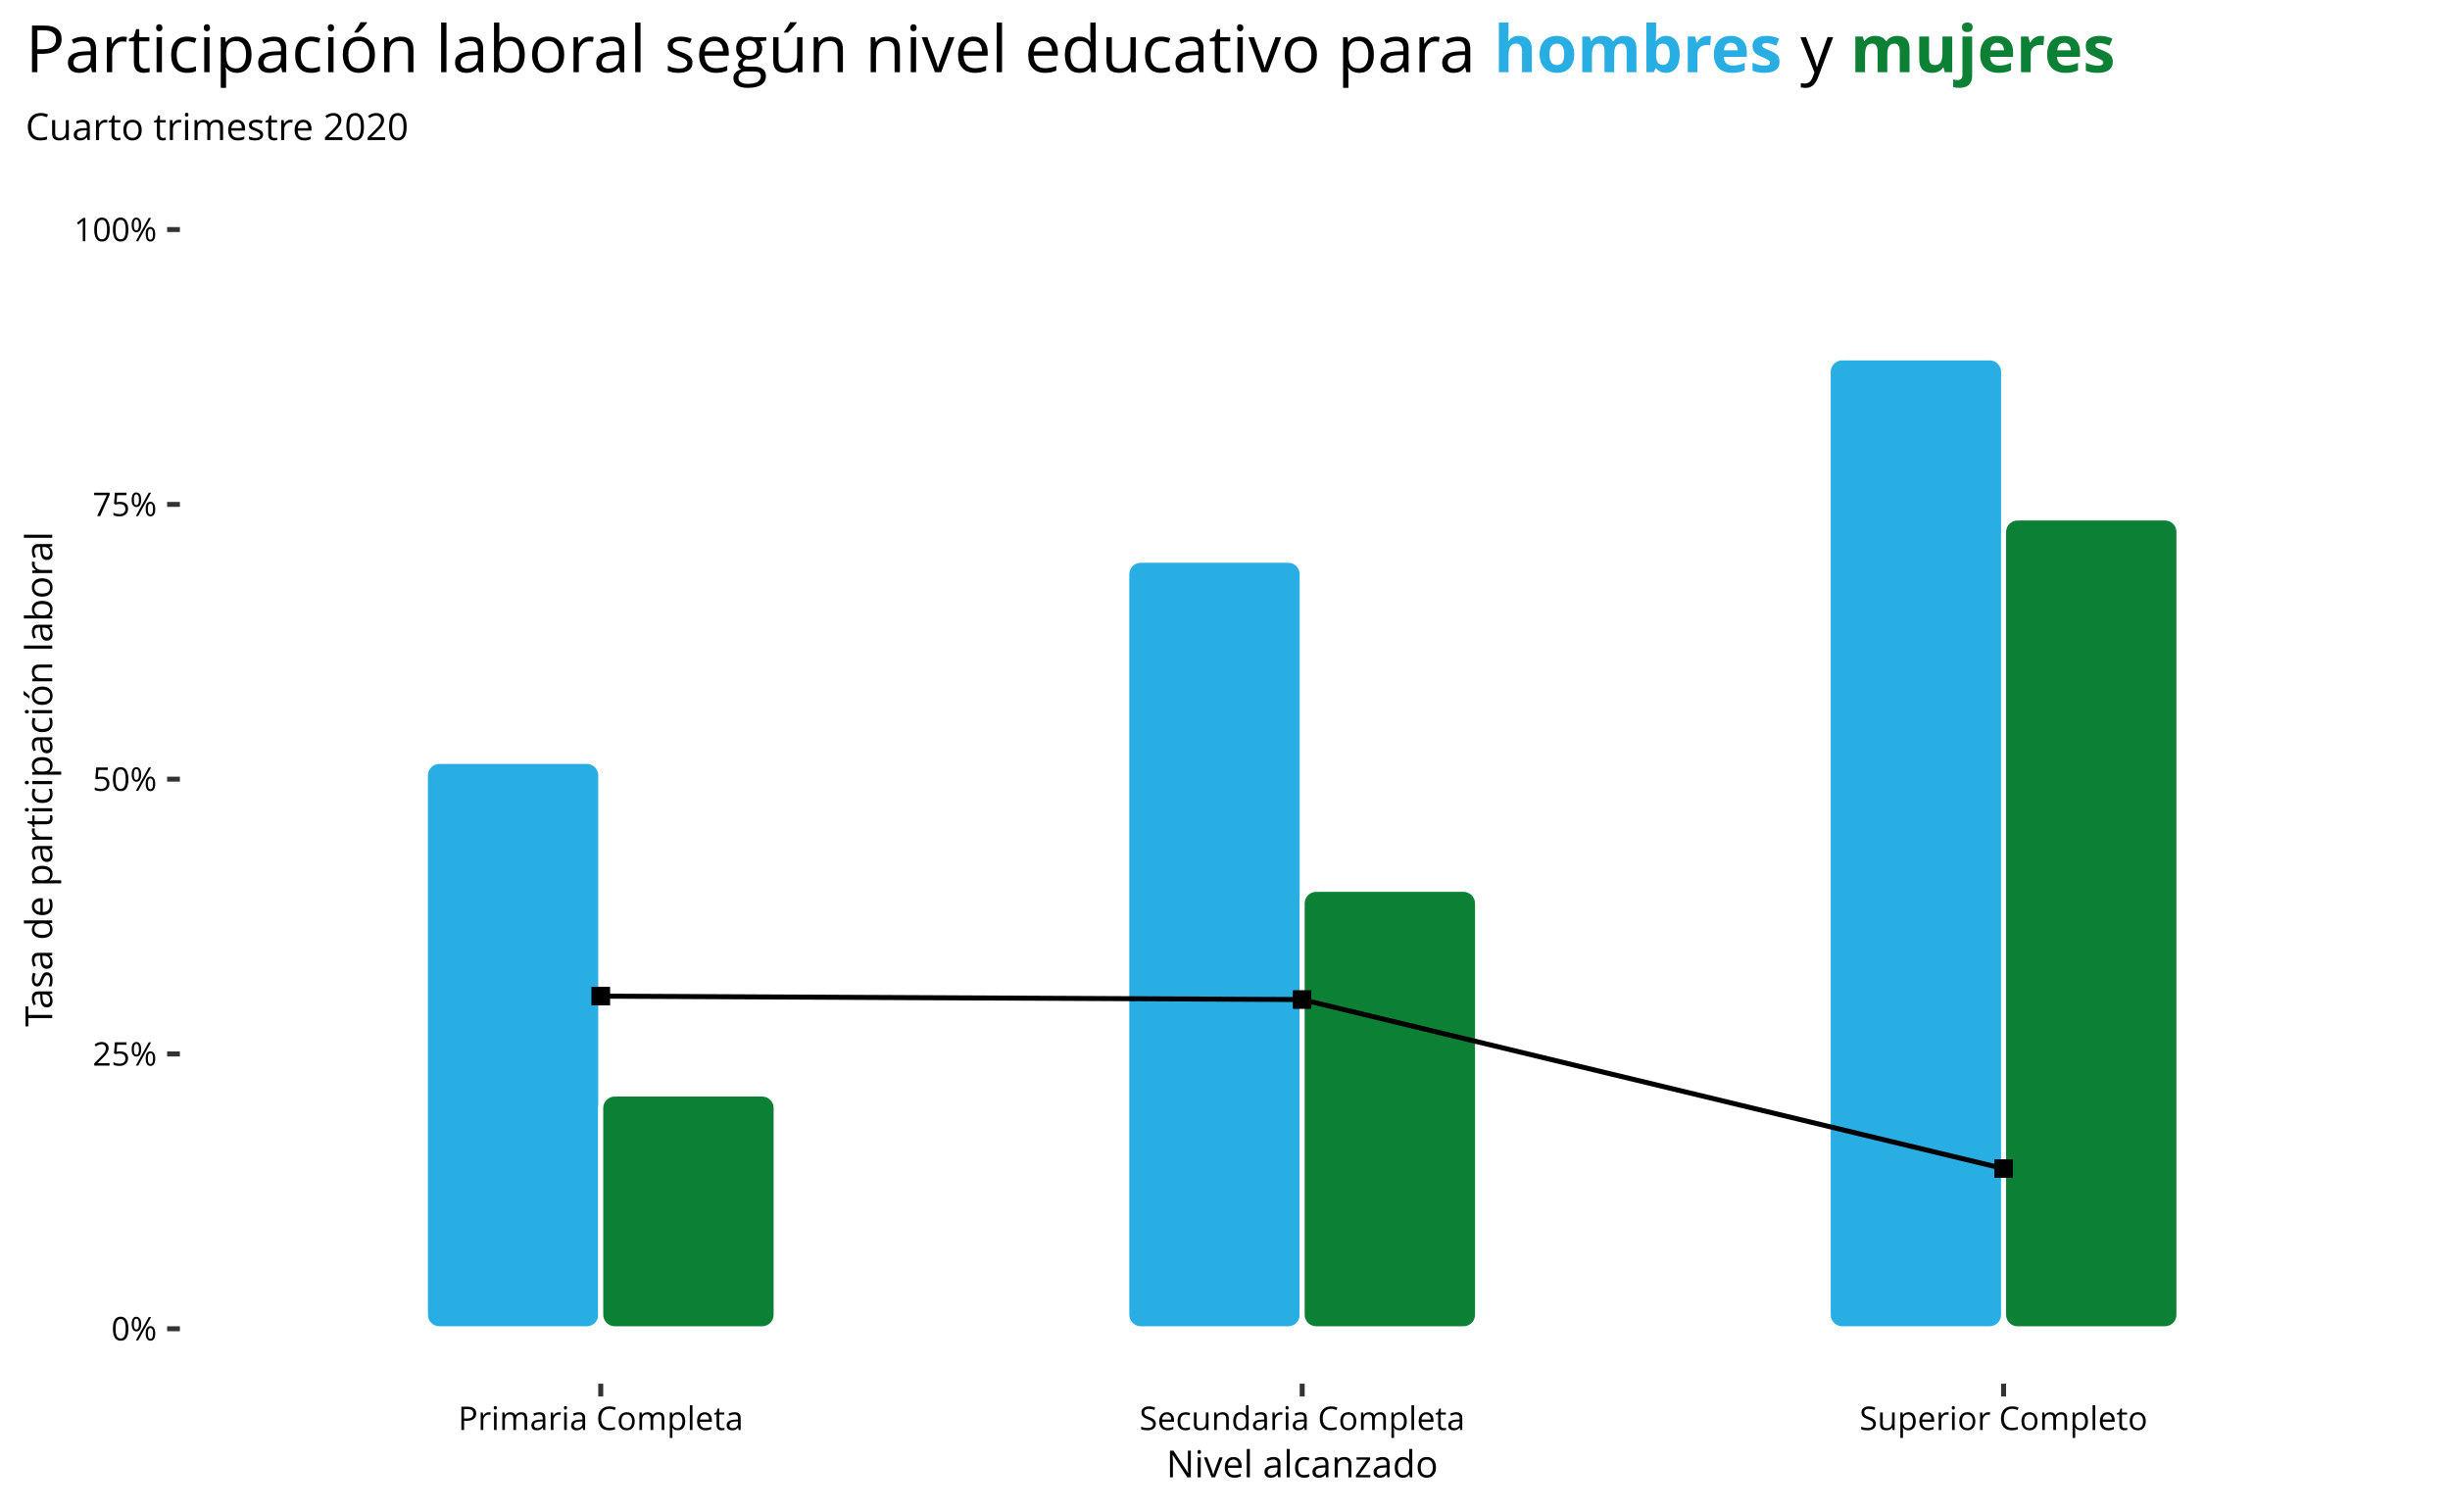
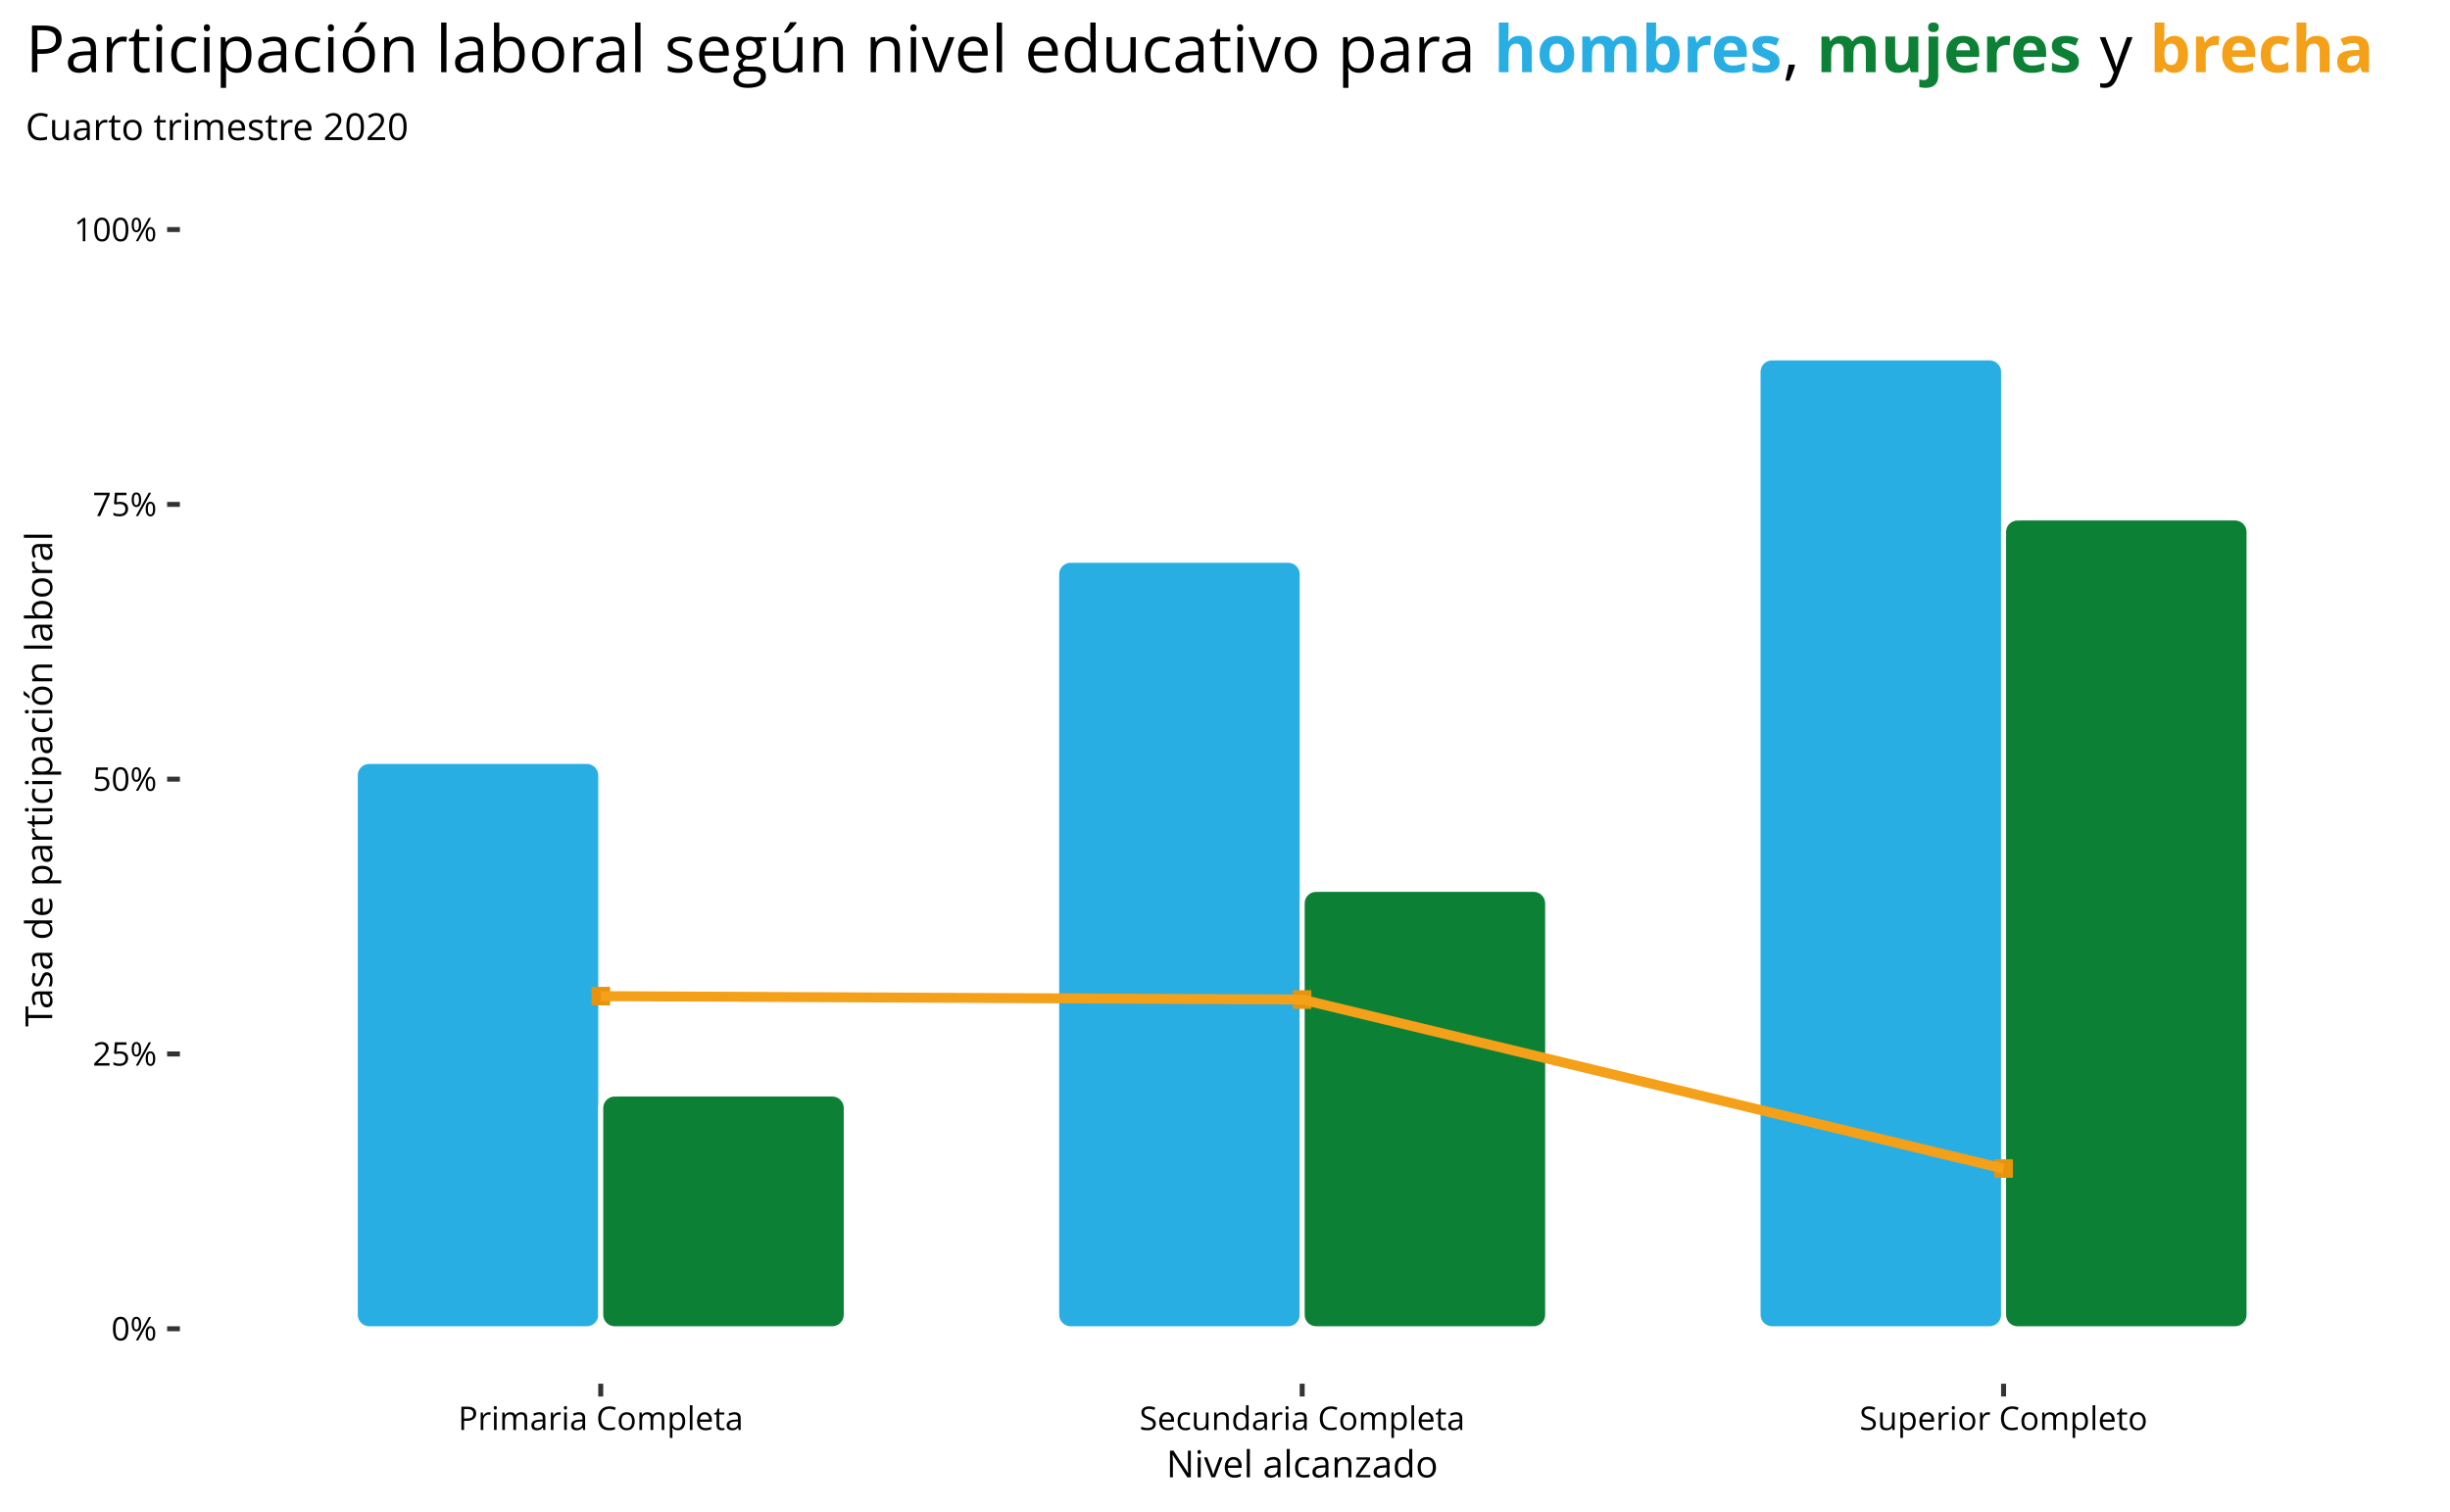
<svg xmlns="http://www.w3.org/2000/svg" class="svglite" width="525.00pt" height="324.00pt" viewBox="0 0 525.00 324.00">
  <defs>
    <style type="text/css">
    .svglite line, .svglite polyline, .svglite polygon, .svglite path, .svglite rect, .svglite circle {
      fill: none;
      stroke: #000000;
      stroke-linecap: round;
      stroke-linejoin: round;
      stroke-miterlimit: 10.00;
    }
  </style>
  </defs>
  <rect width="100%" height="100%" style="stroke: none; fill: #FFFFFF;" />
  <defs>
    <clipPath id="cpMC4wMHw1MjUuMDB8MC4wMHwzMjQuMDA=">
      <rect x="0.00" y="0.00" width="525.00" height="324.00" />
    </clipPath>
  </defs>
  <g clip-path="url(#cpMC4wMHw1MjUuMDB8MC4wMHwzMjQuMDA=)">
    <rect x="0.00" y="0.00" width="525.00" height="324.00" style="stroke-width: 1.07; stroke: #FFFFFF; fill: #FFFFFF;" />
  </g>
  <defs>
    <clipPath id="cpMzguNTV8NTE5LjUyfDM3LjQzfDI5Ni41NA==">
      <rect x="38.55" y="37.43" width="480.97" height="259.11" />
    </clipPath>
  </defs>
  <g clip-path="url(#cpMzguNTV8NTE5LjUyfDM3LjQzfDI5Ni41NA==)">
    <polyline points="38.55,255.31 519.52,255.31 " style="stroke-width: 0.53; stroke: #FFFFFF; stroke-linecap: butt;" />
    <polyline points="38.55,196.43 519.52,196.43 " style="stroke-width: 0.53; stroke: #FFFFFF; stroke-linecap: butt;" />
    <polyline points="38.55,137.54 519.52,137.54 " style="stroke-width: 0.53; stroke: #FFFFFF; stroke-linecap: butt;" />
    <polyline points="38.55,78.65 519.52,78.65 " style="stroke-width: 0.53; stroke: #FFFFFF; stroke-linecap: butt;" />
-     <polygon points="94.15,284.76 125.75,284.76 125.62,284.76 126.11,284.74 126.58,284.64 127.03,284.47 127.44,284.23 127.82,283.92 128.13,283.56 128.39,283.16 128.58,282.72 128.70,282.25 128.73,281.77 128.73,281.77 128.73,166.17 128.73,166.17 128.70,165.69 128.58,165.22 128.39,164.78 128.13,164.37 127.82,164.01 127.44,163.71 127.03,163.47 126.58,163.30 126.11,163.20 125.75,163.18 94.15,163.18 94.51,163.20 94.03,163.18 93.55,163.24 93.09,163.37 92.65,163.58 92.26,163.85 91.91,164.19 91.62,164.57 91.40,165.00 91.25,165.45 91.17,165.93 91.16,166.17 91.16,281.77 91.17,281.53 91.17,282.01 91.25,282.48 91.40,282.94 91.62,283.37 91.91,283.75 92.26,284.08 92.65,284.36 93.09,284.56 93.55,284.70 94.03,284.76 " style="stroke-width: 1.07; stroke: #FFFFFF; stroke-linecap: butt; fill: #29AEE4;" />
-     <polygon points="131.72,284.76 163.32,284.76 163.20,284.76 163.68,284.74 164.15,284.64 164.60,284.47 165.02,284.23 165.39,283.92 165.71,283.56 165.97,283.16 166.16,282.72 166.27,282.25 166.31,281.77 166.31,281.77 166.31,237.44 166.31,237.44 166.27,236.96 166.16,236.50 165.97,236.06 165.71,235.65 165.39,235.29 165.02,234.98 164.60,234.74 164.15,234.57 163.68,234.48 163.32,234.46 131.72,234.46 132.08,234.48 131.60,234.46 131.12,234.52 130.66,234.65 130.23,234.86 129.83,235.13 129.49,235.46 129.20,235.85 128.97,236.27 128.82,236.73 128.74,237.20 128.73,237.44 128.73,281.77 128.74,281.53 128.74,282.01 128.82,282.48 128.97,282.94 129.20,283.37 129.49,283.75 129.83,284.08 130.23,284.36 130.66,284.56 131.12,284.70 131.60,284.76 " style="stroke-width: 1.07; stroke: #FFFFFF; stroke-linecap: butt; fill: #0C8136;" />
-     <polygon points="244.45,284.76 276.05,284.76 275.93,284.76 276.41,284.74 276.88,284.64 277.33,284.47 277.75,284.23 278.12,283.92 278.44,283.56 278.69,283.16 278.88,282.72 279.00,282.25 279.04,281.77 279.04,281.77 279.04,123.06 279.04,123.06 279.00,122.58 278.88,122.11 278.69,121.67 278.44,121.26 278.12,120.90 277.75,120.60 277.33,120.36 276.88,120.19 276.41,120.09 276.05,120.07 244.45,120.07 244.81,120.09 244.33,120.07 243.85,120.13 243.39,120.26 242.96,120.47 242.56,120.74 242.21,121.08 241.92,121.46 241.70,121.89 241.55,122.34 241.47,122.82 241.46,123.06 241.46,281.77 241.47,281.53 241.47,282.01 241.55,282.48 241.70,282.94 241.92,283.37 242.21,283.75 242.56,284.08 242.96,284.36 243.39,284.56 243.85,284.70 244.33,284.76 " style="stroke-width: 1.07; stroke: #FFFFFF; stroke-linecap: butt; fill: #29AEE4;" />
-     <polygon points="282.03,284.76 313.62,284.76 313.50,284.76 313.98,284.74 314.45,284.64 314.90,284.47 315.32,284.23 315.69,283.92 316.01,283.56 316.27,283.16 316.46,282.72 316.57,282.25 316.61,281.77 316.61,281.77 316.61,193.59 316.61,193.59 316.57,193.11 316.46,192.64 316.27,192.20 316.01,191.79 315.69,191.43 315.32,191.13 314.90,190.89 314.45,190.72 313.98,190.62 313.62,190.60 282.03,190.60 282.39,190.62 281.90,190.60 281.43,190.66 280.97,190.79 280.53,191.00 280.13,191.27 279.79,191.61 279.50,191.99 279.28,192.42 279.12,192.87 279.05,193.35 279.04,193.59 279.04,281.77 279.05,281.53 279.05,282.01 279.12,282.48 279.28,282.94 279.50,283.37 279.79,283.75 280.13,284.08 280.53,284.36 280.97,284.56 281.43,284.70 281.90,284.76 " style="stroke-width: 1.07; stroke: #FFFFFF; stroke-linecap: butt; fill: #0C8136;" />
-     <polygon points="394.75,284.76 426.35,284.76 426.23,284.76 426.71,284.74 427.18,284.64 427.63,284.47 428.05,284.23 428.42,283.92 428.74,283.56 429.00,283.16 429.19,282.72 429.30,282.25 429.34,281.77 429.34,281.77 429.34,79.69 429.34,79.69 429.30,79.21 429.19,78.74 429.00,78.30 428.74,77.90 428.42,77.54 428.05,77.23 427.63,76.99 427.18,76.82 426.71,76.72 426.35,76.70 394.75,76.70 395.11,76.72 394.63,76.70 394.15,76.76 393.69,76.90 393.26,77.10 392.86,77.38 392.52,77.71 392.23,78.09 392.00,78.52 391.85,78.98 391.77,79.45 391.76,79.69 391.76,281.77 391.77,281.53 391.77,282.01 391.85,282.48 392.00,282.94 392.23,283.37 392.52,283.75 392.86,284.08 393.26,284.36 393.69,284.56 394.15,284.70 394.63,284.76 " style="stroke-width: 1.07; stroke: #FFFFFF; stroke-linecap: butt; fill: #29AEE4;" />
-     <polygon points="432.33,284.76 463.93,284.76 463.81,284.76 464.29,284.74 464.76,284.64 465.21,284.47 465.62,284.23 466.00,283.92 466.32,283.56 466.57,283.16 466.76,282.72 466.88,282.25 466.91,281.77 466.91,281.77 466.91,114.00 466.91,114.00 466.88,113.52 466.76,113.05 466.57,112.61 466.32,112.21 466.00,111.85 465.62,111.54 465.21,111.30 464.76,111.13 464.29,111.03 463.93,111.01 432.33,111.01 432.69,111.03 432.21,111.01 431.73,111.07 431.27,111.21 430.83,111.41 430.44,111.69 430.09,112.02 429.80,112.40 429.58,112.83 429.43,113.29 429.35,113.76 429.34,114.00 429.34,281.77 429.35,281.53 429.35,282.01 429.43,282.48 429.58,282.94 429.80,283.37 430.09,283.75 430.44,284.08 430.83,284.36 431.27,284.56 431.73,284.70 432.21,284.76 " style="stroke-width: 1.07; stroke: #FFFFFF; stroke-linecap: butt; fill: #0C8136;" />
-     <polygon points="126.78,215.43 130.69,215.43 130.69,211.52 126.78,211.52 " style="stroke-width: 0.71; stroke: none; fill: #000000;" />
-     <polygon points="126.78,215.43 130.69,215.43 130.69,211.52 126.78,211.52 " style="stroke-width: 0.71; stroke: none; fill: #000000;" />
-     <polygon points="277.08,216.16 280.99,216.16 280.99,212.25 277.08,212.25 " style="stroke-width: 0.71; stroke: none; fill: #000000;" />
-     <polygon points="277.08,216.16 280.99,216.16 280.99,212.25 277.08,212.25 " style="stroke-width: 0.71; stroke: none; fill: #000000;" />
-     <polygon points="427.38,252.39 431.29,252.39 431.29,248.48 427.38,248.48 " style="stroke-width: 0.71; stroke: none; fill: #000000;" />
-     <polygon points="427.38,252.39 431.29,252.39 431.29,248.48 427.38,248.48 " style="stroke-width: 0.71; stroke: none; fill: #000000;" />
-     <polyline points="128.73,213.48 128.73,213.48 279.04,214.21 279.04,214.21 429.34,250.44 429.34,250.44 " style="stroke-width: 1.07; stroke-linecap: butt;" />
+     <polygon points="79.12,284.76 125.75,284.76 125.62,284.76 126.11,284.74 126.58,284.64 127.03,284.47 127.44,284.23 127.82,283.92 128.13,283.56 128.39,283.16 128.58,282.72 128.70,282.25 128.73,281.77 128.73,281.77 128.73,166.17 128.73,166.17 128.70,165.69 128.58,165.22 128.39,164.78 128.13,164.37 127.82,164.01 127.44,163.71 127.03,163.47 126.58,163.30 126.11,163.20 125.75,163.18 79.12,163.18 79.48,163.20 79.00,163.18 78.52,163.24 78.06,163.37 77.62,163.58 77.23,163.85 76.88,164.19 76.59,164.57 76.37,165.00 76.21,165.45 76.14,165.93 76.13,166.17 76.13,281.77 76.14,281.53 76.14,282.01 76.21,282.48 76.37,282.94 76.59,283.37 76.88,283.75 77.23,284.08 77.62,284.36 78.06,284.56 78.52,284.70 79.00,284.76 " style="stroke-width: 1.07; stroke: #FFFFFF; stroke-linecap: butt; fill: #29AEE4;" />
+     <polygon points="131.72,284.76 178.35,284.76 178.23,284.76 178.71,284.74 179.18,284.64 179.63,284.47 180.05,284.23 180.42,283.92 180.74,283.56 181.00,283.16 181.19,282.72 181.30,282.25 181.34,281.77 181.34,281.77 181.34,237.44 181.34,237.44 181.30,236.96 181.19,236.50 181.00,236.06 180.74,235.65 180.42,235.29 180.05,234.98 179.63,234.74 179.18,234.57 178.71,234.48 178.35,234.46 131.72,234.46 132.08,234.48 131.60,234.46 131.12,234.52 130.66,234.65 130.23,234.86 129.83,235.13 129.49,235.46 129.20,235.85 128.97,236.27 128.82,236.73 128.74,237.20 128.73,237.44 128.73,281.77 128.74,281.53 128.74,282.01 128.82,282.48 128.97,282.94 129.20,283.37 129.49,283.75 129.83,284.08 130.23,284.36 130.66,284.56 131.12,284.70 131.60,284.76 " style="stroke-width: 1.07; stroke: #FFFFFF; stroke-linecap: butt; fill: #0C8136;" />
+     <polygon points="229.42,284.76 276.05,284.76 275.93,284.76 276.41,284.74 276.88,284.64 277.33,284.47 277.75,284.23 278.12,283.92 278.44,283.56 278.69,283.16 278.88,282.72 279.00,282.25 279.04,281.77 279.04,281.77 279.04,123.06 279.04,123.06 279.00,122.58 278.88,122.11 278.69,121.67 278.44,121.26 278.12,120.90 277.75,120.60 277.33,120.36 276.88,120.19 276.41,120.09 276.05,120.07 229.42,120.07 229.78,120.09 229.30,120.07 228.82,120.13 228.36,120.26 227.92,120.47 227.53,120.74 227.18,121.08 226.89,121.46 226.67,121.89 226.52,122.34 226.44,122.82 226.43,123.06 226.43,281.77 226.44,281.53 226.44,282.01 226.52,282.48 226.67,282.94 226.89,283.37 227.18,283.75 227.53,284.08 227.92,284.36 228.36,284.56 228.82,284.70 229.30,284.76 " style="stroke-width: 1.07; stroke: #FFFFFF; stroke-linecap: butt; fill: #29AEE4;" />
+     <polygon points="282.03,284.76 328.65,284.76 328.53,284.76 329.01,284.74 329.49,284.64 329.93,284.47 330.35,284.23 330.72,283.92 331.04,283.56 331.30,283.16 331.49,282.72 331.60,282.25 331.64,281.77 331.64,281.77 331.64,193.59 331.64,193.59 331.60,193.11 331.49,192.64 331.30,192.20 331.04,191.79 330.72,191.43 330.35,191.13 329.93,190.89 329.49,190.72 329.01,190.62 328.65,190.60 282.03,190.60 282.39,190.62 281.90,190.60 281.43,190.66 280.97,190.79 280.53,191.00 280.13,191.27 279.79,191.61 279.50,191.99 279.28,192.42 279.12,192.87 279.05,193.35 279.04,193.59 279.04,281.77 279.05,281.53 279.05,282.01 279.12,282.48 279.28,282.94 279.50,283.37 279.79,283.75 280.13,284.08 280.53,284.36 280.97,284.56 281.43,284.70 281.90,284.76 " style="stroke-width: 1.07; stroke: #FFFFFF; stroke-linecap: butt; fill: #0C8136;" />
+     <polygon points="379.72,284.76 426.35,284.76 426.23,284.76 426.71,284.74 427.18,284.64 427.63,284.47 428.05,284.23 428.42,283.92 428.74,283.56 429.00,283.16 429.19,282.72 429.30,282.25 429.34,281.77 429.34,281.77 429.34,79.69 429.34,79.69 429.30,79.21 429.19,78.74 429.00,78.30 428.74,77.90 428.42,77.54 428.05,77.23 427.63,76.99 427.18,76.82 426.71,76.72 426.35,76.70 379.72,76.70 380.08,76.72 379.60,76.70 379.12,76.76 378.66,76.90 378.23,77.10 377.83,77.38 377.48,77.71 377.20,78.09 376.97,78.52 376.82,78.98 376.74,79.45 376.73,79.69 376.73,281.77 376.74,281.53 376.74,282.01 376.82,282.48 376.97,282.94 377.20,283.37 377.48,283.75 377.83,284.08 378.23,284.36 378.66,284.56 379.12,284.70 379.60,284.76 " style="stroke-width: 1.07; stroke: #FFFFFF; stroke-linecap: butt; fill: #29AEE4;" />
+     <polygon points="432.33,284.76 478.96,284.76 478.84,284.76 479.32,284.74 479.79,284.64 480.24,284.47 480.65,284.23 481.03,283.92 481.35,283.56 481.60,283.16 481.79,282.72 481.91,282.25 481.94,281.77 481.94,281.77 481.94,114.00 481.94,114.00 481.91,113.52 481.79,113.05 481.60,112.61 481.35,112.21 481.03,111.85 480.65,111.54 480.24,111.30 479.79,111.13 479.32,111.03 478.96,111.01 432.33,111.01 432.69,111.03 432.21,111.01 431.73,111.07 431.27,111.21 430.83,111.41 430.44,111.69 430.09,112.02 429.80,112.40 429.58,112.83 429.43,113.29 429.35,113.76 429.34,114.00 429.34,281.77 429.35,281.53 429.35,282.01 429.43,282.48 429.58,282.94 429.80,283.37 430.09,283.75 430.44,284.08 430.83,284.36 431.27,284.56 431.73,284.70 432.21,284.76 " style="stroke-width: 1.07; stroke: #FFFFFF; stroke-linecap: butt; fill: #0C8136;" />
+     <polygon points="126.78,215.43 130.69,215.43 130.69,211.52 126.78,211.52 " style="stroke-width: 0.71; stroke: none; fill: #E7930B;" />
+     <polygon points="126.78,215.43 130.69,215.43 130.69,211.52 126.78,211.52 " style="stroke-width: 0.71; stroke: none; fill: #E7930B;" />
+     <polygon points="277.08,216.16 280.99,216.16 280.99,212.25 277.08,212.25 " style="stroke-width: 0.71; stroke: none; fill: #E7930B;" />
+     <polygon points="277.08,216.16 280.99,216.16 280.99,212.25 277.08,212.25 " style="stroke-width: 0.71; stroke: none; fill: #E7930B;" />
+     <polygon points="427.38,252.39 431.29,252.39 431.29,248.48 427.38,248.48 " style="stroke-width: 0.71; stroke: none; fill: #E7930B;" />
+     <polygon points="427.38,252.39 431.29,252.39 431.29,248.48 427.38,248.48 " style="stroke-width: 0.71; stroke: none; fill: #E7930B;" />
+     <polyline points="128.73,213.48 128.73,213.48 279.04,214.21 279.04,214.21 429.34,250.44 429.34,250.44 " style="stroke-width: 2.13; stroke: #F4A018; stroke-linecap: butt;" />
  </g>
  <g clip-path="url(#cpMC4wMHw1MjUuMDB8MC4wMHwzMjQuMDA=)">
    <text x="33.62" y="287.26" text-anchor="end" style="font-size: 7.00px; font-family: Open Sans;" textLength="9.76px" lengthAdjust="spacingAndGlyphs">0%</text>
    <text x="33.62" y="228.37" text-anchor="end" style="font-size: 7.00px; font-family: Open Sans;" textLength="13.77px" lengthAdjust="spacingAndGlyphs">25%</text>
    <text x="33.62" y="169.48" text-anchor="end" style="font-size: 7.00px; font-family: Open Sans;" textLength="13.77px" lengthAdjust="spacingAndGlyphs">50%</text>
    <text x="33.62" y="110.59" text-anchor="end" style="font-size: 7.00px; font-family: Open Sans;" textLength="13.77px" lengthAdjust="spacingAndGlyphs">75%</text>
    <text x="33.62" y="51.70" text-anchor="end" style="font-size: 7.00px; font-family: Open Sans;" textLength="17.77px" lengthAdjust="spacingAndGlyphs">100%</text>
    <polyline points="35.81,284.76 38.55,284.76 " style="stroke-width: 1.07; stroke: #333333; stroke-linecap: butt;" />
    <polyline points="35.81,225.87 38.55,225.87 " style="stroke-width: 1.07; stroke: #333333; stroke-linecap: butt;" />
    <polyline points="35.81,166.98 38.55,166.98 " style="stroke-width: 1.07; stroke: #333333; stroke-linecap: butt;" />
    <polyline points="35.81,108.09 38.55,108.09 " style="stroke-width: 1.07; stroke: #333333; stroke-linecap: butt;" />
    <polyline points="35.81,49.20 38.55,49.20 " style="stroke-width: 1.07; stroke: #333333; stroke-linecap: butt;" />
    <polyline points="128.73,299.28 128.73,296.54 " style="stroke-width: 1.07; stroke: #333333; stroke-linecap: butt;" />
    <polyline points="279.04,299.28 279.04,296.54 " style="stroke-width: 1.07; stroke: #333333; stroke-linecap: butt;" />
    <polyline points="429.34,299.28 429.34,296.54 " style="stroke-width: 1.07; stroke: #333333; stroke-linecap: butt;" />
    <text x="128.73" y="306.46" text-anchor="middle" style="font-size: 7.00px; font-family: Open Sans;" textLength="61.09px" lengthAdjust="spacingAndGlyphs">Primaria Completa</text>
    <text x="279.04" y="306.46" text-anchor="middle" style="font-size: 7.00px; font-family: Open Sans;" textLength="69.72px" lengthAdjust="spacingAndGlyphs">Secundaria Completa</text>
    <text x="429.34" y="306.46" text-anchor="middle" style="font-size: 7.00px; font-family: Open Sans;" textLength="61.72px" lengthAdjust="spacingAndGlyphs">Superior Completo</text>
    <text x="279.04" y="316.60" text-anchor="middle" style="font-size: 8.00px; font-family: Open Sans;" textLength="58.23px" lengthAdjust="spacingAndGlyphs">Nivel alcanzado</text>
    <text transform="translate(11.19,166.98) rotate(-90)" text-anchor="middle" style="font-size: 8.00px; font-family: Open Sans;" textLength="106.95px" lengthAdjust="spacingAndGlyphs">Tasa de participación laboral</text>
    <text x="5.48" y="30.02" style="font-size: 8.00px; font-family: Open Sans;" textLength="82.21px" lengthAdjust="spacingAndGlyphs">Cuarto trimestre 2020</text>
    <text x="5.48" y="15.47" style="font-size: 14.00px; font-family: Open Sans;" textLength="84.21px" lengthAdjust="spacingAndGlyphs">Participación</text>
    <text x="93.33" y="15.47" style="font-size: 14.00px; font-family: Open Sans;" textLength="45.40px" lengthAdjust="spacingAndGlyphs">laboral</text>
    <text x="142.36" y="15.47" style="font-size: 14.00px; font-family: Open Sans;" textLength="39.38px" lengthAdjust="spacingAndGlyphs">según</text>
    <text x="185.37" y="15.47" style="font-size: 14.00px; font-family: Open Sans;" textLength="30.54px" lengthAdjust="spacingAndGlyphs">nivel</text>
    <text x="219.55" y="15.47" style="font-size: 14.00px; font-family: Open Sans;" textLength="63.41px" lengthAdjust="spacingAndGlyphs">educativo</text>
    <text x="286.60" y="15.47" style="font-size: 14.00px; font-family: Open Sans;" textLength="29.86px" lengthAdjust="spacingAndGlyphs">para</text>
    <text x="320.09" y="15.47" style="font-size: 14.00px; font-weight: bold; fill: #29AEE4; font-family: Open Sans;" textLength="62.06px" lengthAdjust="spacingAndGlyphs">hombres</text>
-     <text x="385.78" y="15.47" style="font-size: 14.00px; font-family: Open Sans;" textLength="7.06px" lengthAdjust="spacingAndGlyphs">y</text>
-     <text x="396.48" y="15.47" style="font-size: 14.00px; font-weight: bold; fill: #0C8136; font-family: Open Sans;" textLength="57.07px" lengthAdjust="spacingAndGlyphs">mujeres</text>
+     <text x="382.15" y="15.47" style="font-size: 14.00px; font-family: Open Sans;" textLength="3.43px" lengthAdjust="spacingAndGlyphs">,</text>
+     <text x="389.22" y="15.47" style="font-size: 14.00px; font-weight: bold; fill: #0C8136; font-family: Open Sans;" textLength="57.07px" lengthAdjust="spacingAndGlyphs">mujeres</text>
+     <text x="449.93" y="15.47" style="font-size: 14.00px; font-family: Open Sans;" textLength="7.06px" lengthAdjust="spacingAndGlyphs">y</text>
+     <text x="460.62" y="15.47" style="font-size: 14.00px; font-weight: bold; fill: #F4A018; font-family: Open Sans;" textLength="48.34px" lengthAdjust="spacingAndGlyphs">brecha</text>
  </g>
</svg>
